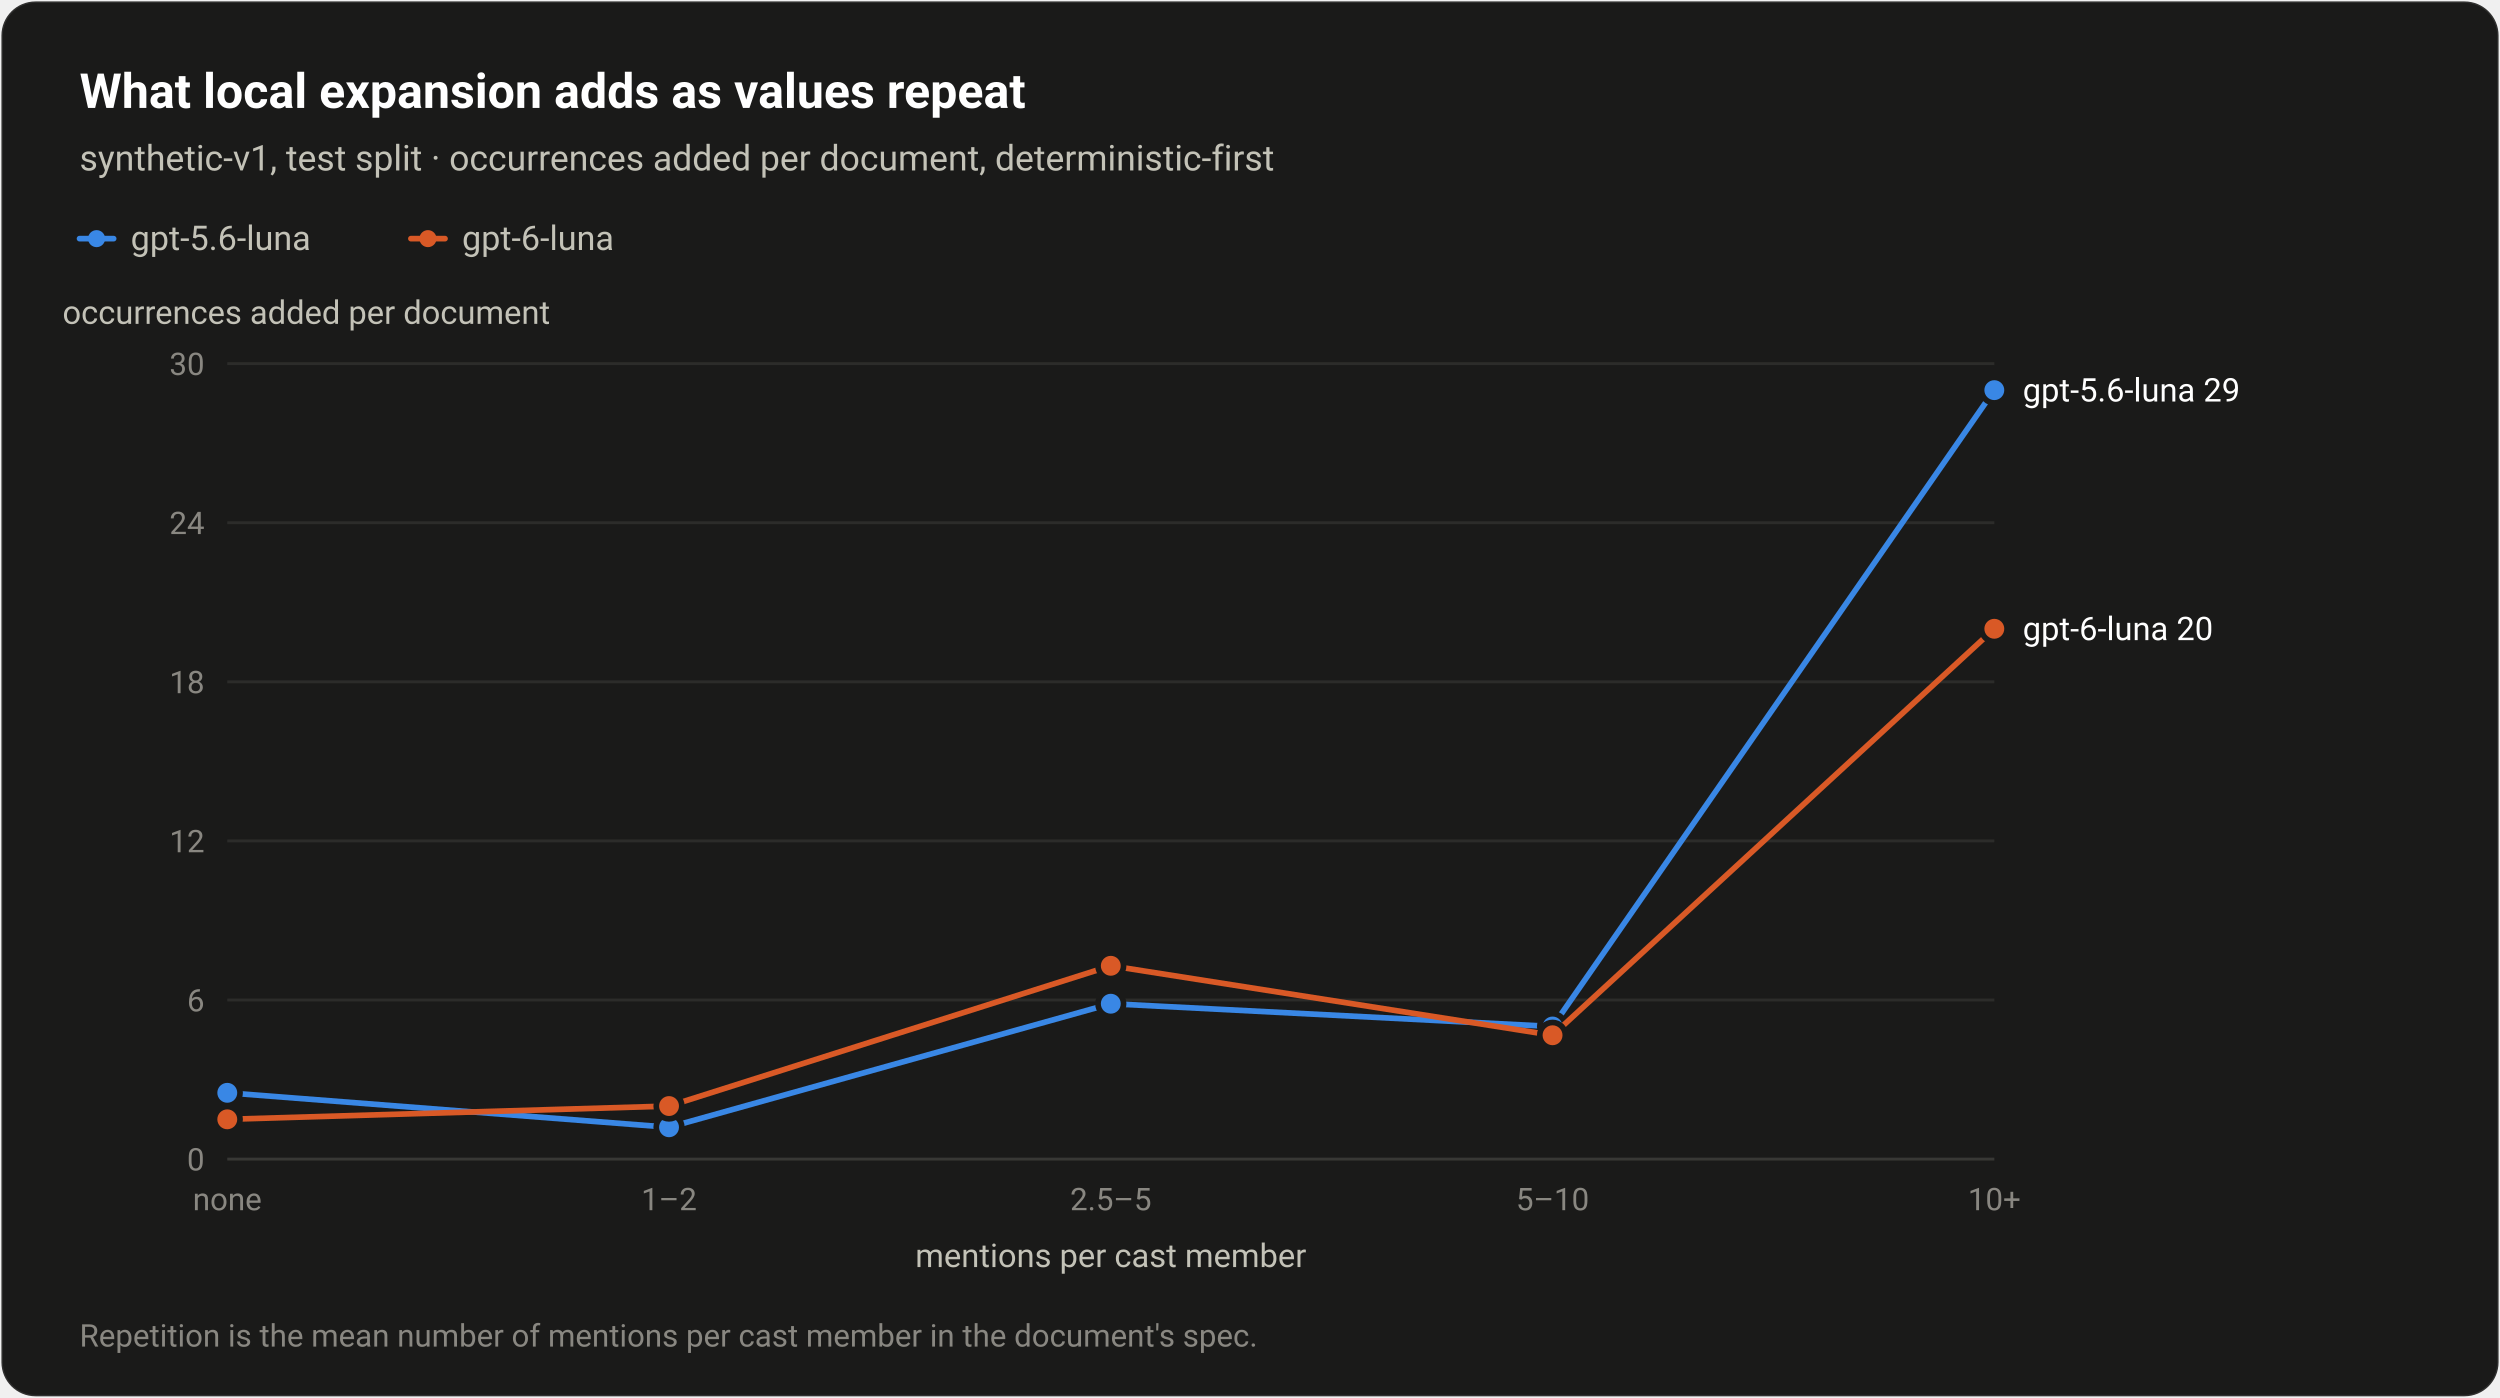
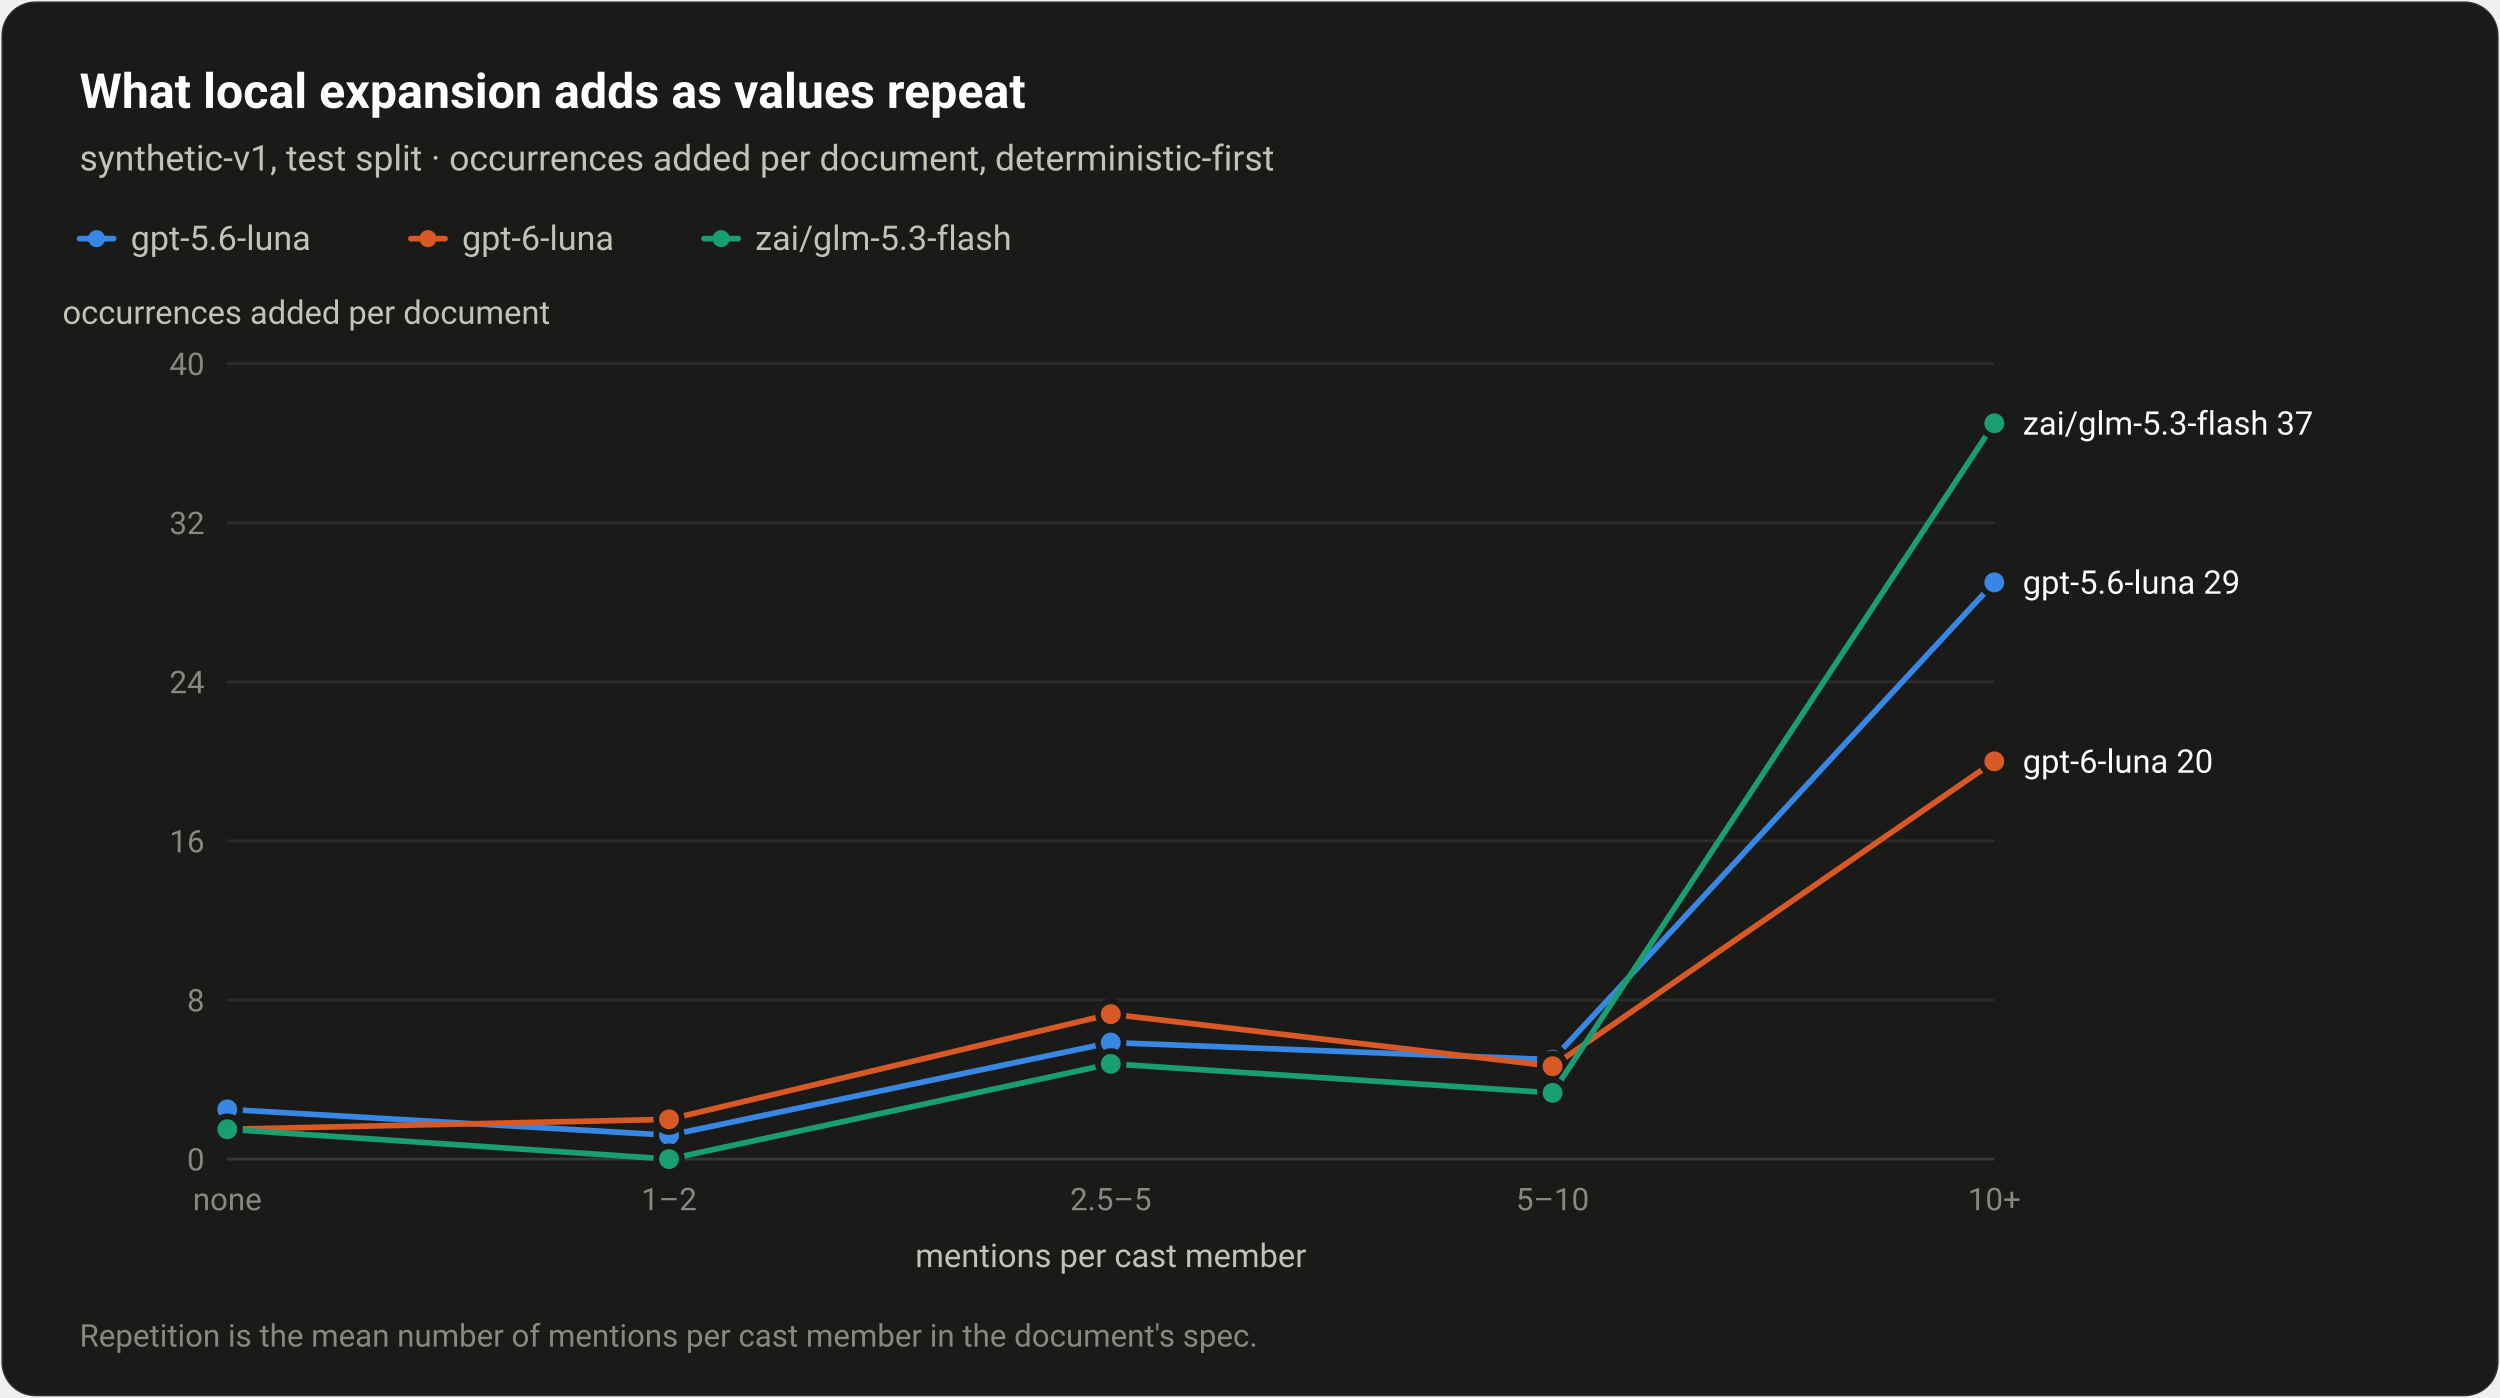
<svg xmlns="http://www.w3.org/2000/svg" width="880" height="492" viewBox="0 0 880 492" role="img" aria-labelledby="t d" font-family="system-ui, -apple-system, &quot;Segoe UI&quot;, Roboto, sans-serif">
  <rect x="0.5" y="0.5" width="879" height="491" rx="12" fill="#1a1a19" stroke="rgba(255,255,255,0.10)" />
  <text x="28" y="38" font-size="17" font-weight="600" fill="#ffffff">What local expansion adds as values repeat</text>
  <text x="28" y="60" font-size="12.5" fill="#c3c2b7">synthetic-v1, test split · occurrences added per document, deterministic-first</text>
  <line x1="28" y1="84" x2="40" y2="84" stroke="#3987e5" stroke-width="2" stroke-linecap="round" />
  <circle cx="34" cy="84" r="3" fill="#3987e5" />
  <text x="46" y="88" font-size="12" fill="#c3c2b7">gpt-5.6-luna</text>
  <line x1="144.64" y1="84" x2="156.64" y2="84" stroke="#d95926" stroke-width="2" stroke-linecap="round" />
  <circle cx="150.64" cy="84" r="3" fill="#d95926" />
  <text x="162.64" y="88" font-size="12" fill="#c3c2b7">gpt-6-luna</text>
+   <line x1="247.84" y1="84" x2="259.84" y2="84" stroke="#199e70" stroke-width="2" stroke-linecap="round" />
+   <circle cx="253.84" cy="84" r="3" fill="#199e70" />
+   <text x="265.84" y="88" font-size="12" fill="#c3c2b7">zai/glm-5.3-flash</text>
  <line x1="80" y1="408" x2="702" y2="408" stroke="#383835" />
  <text x="72" y="412" font-size="11" fill="#898781" text-anchor="end">0</text>
  <line x1="80" y1="352" x2="702" y2="352" stroke="#2c2c2a" />
-   <text x="72" y="356" font-size="11" fill="#898781" text-anchor="end">6</text>
+   <text x="72" y="356" font-size="11" fill="#898781" text-anchor="end">8</text>
  <line x1="80" y1="296" x2="702" y2="296" stroke="#2c2c2a" />
-   <text x="72" y="300" font-size="11" fill="#898781" text-anchor="end">12</text>
+   <text x="72" y="300" font-size="11" fill="#898781" text-anchor="end">16</text>
  <line x1="80" y1="240" x2="702" y2="240" stroke="#2c2c2a" />
-   <text x="72" y="244" font-size="11" fill="#898781" text-anchor="end">18</text>
+   <text x="72" y="244" font-size="11" fill="#898781" text-anchor="end">24</text>
  <line x1="80" y1="184" x2="702" y2="184" stroke="#2c2c2a" />
-   <text x="72" y="188" font-size="11" fill="#898781" text-anchor="end">24</text>
+   <text x="72" y="188" font-size="11" fill="#898781" text-anchor="end">32</text>
  <line x1="80" y1="128" x2="702" y2="128" stroke="#2c2c2a" />
-   <text x="72" y="132" font-size="11" fill="#898781" text-anchor="end">30</text>
+   <text x="72" y="132" font-size="11" fill="#898781" text-anchor="end">40</text>
  <text x="80" y="426" font-size="11" fill="#898781" text-anchor="middle">none</text>
  <text x="235.5" y="426" font-size="11" fill="#898781" text-anchor="middle">1–2</text>
  <text x="391" y="426" font-size="11" fill="#898781" text-anchor="middle">2.5–5</text>
  <text x="546.5" y="426" font-size="11" fill="#898781" text-anchor="middle">5–10</text>
  <text x="702" y="426" font-size="11" fill="#898781" text-anchor="middle">10+</text>
  <text x="391" y="446" font-size="11.5" fill="#c3c2b7" text-anchor="middle">mentions per cast member</text>
  <text x="22" y="114" font-size="11.5" fill="#c3c2b7">occurrences added per document</text>
-   <polyline points="80,384.67 235.5,396.8 391,353.31 546.5,361.33 702,137.33" fill="none" stroke="#3987e5" stroke-width="2" stroke-linejoin="round" stroke-linecap="round" />
+   <polyline points="80,390.5 235.5,399.6 391,366.98 546.5,373 702,205" fill="none" stroke="#3987e5" stroke-width="2" stroke-linejoin="round" stroke-linecap="round" />
  <g>
-     <circle cx="80" cy="384.67" r="12" fill="transparent" />
-     <circle cx="80" cy="384.67" r="4.5" fill="#3987e5" stroke="#1a1a19" stroke-width="2" />
+     <circle cx="80" cy="390.5" r="12" fill="transparent" />
+     <circle cx="80" cy="390.5" r="4.5" fill="#3987e5" stroke="#1a1a19" stroke-width="2" />
  </g>
  <g>
-     <circle cx="235.5" cy="396.8" r="12" fill="transparent" />
-     <circle cx="235.5" cy="396.8" r="4.5" fill="#3987e5" stroke="#1a1a19" stroke-width="2" />
+     <circle cx="235.5" cy="399.6" r="12" fill="transparent" />
+     <circle cx="235.5" cy="399.6" r="4.5" fill="#3987e5" stroke="#1a1a19" stroke-width="2" />
  </g>
  <g>
-     <circle cx="391" cy="353.31" r="12" fill="transparent" />
-     <circle cx="391" cy="353.31" r="4.5" fill="#3987e5" stroke="#1a1a19" stroke-width="2" />
+     <circle cx="391" cy="366.98" r="12" fill="transparent" />
+     <circle cx="391" cy="366.98" r="4.5" fill="#3987e5" stroke="#1a1a19" stroke-width="2" />
  </g>
  <g>
-     <circle cx="546.5" cy="361.33" r="12" fill="transparent" />
-     <circle cx="546.5" cy="361.33" r="4.5" fill="#3987e5" stroke="#1a1a19" stroke-width="2" />
+     <circle cx="546.5" cy="373" r="12" fill="transparent" />
+     <circle cx="546.5" cy="373" r="4.5" fill="#3987e5" stroke="#1a1a19" stroke-width="2" />
  </g>
  <g>
-     <circle cx="702" cy="137.33" r="12" fill="transparent" />
-     <circle cx="702" cy="137.33" r="4.5" fill="#3987e5" stroke="#1a1a19" stroke-width="2" />
+     <circle cx="702" cy="205" r="12" fill="transparent" />
+     <circle cx="702" cy="205" r="4.5" fill="#3987e5" stroke="#1a1a19" stroke-width="2" />
  </g>
-   <polyline points="80,394 235.5,389.33 391,339.96 546.5,364.41 702,221.33" fill="none" stroke="#d95926" stroke-width="2" stroke-linejoin="round" stroke-linecap="round" />
+   <polyline points="80,397.5 235.5,394 391,356.97 546.5,375.31 702,268" fill="none" stroke="#d95926" stroke-width="2" stroke-linejoin="round" stroke-linecap="round" />
  <g>
-     <circle cx="80" cy="394" r="12" fill="transparent" />
-     <circle cx="80" cy="394" r="4.5" fill="#d95926" stroke="#1a1a19" stroke-width="2" />
+     <circle cx="80" cy="397.5" r="12" fill="transparent" />
+     <circle cx="80" cy="397.5" r="4.5" fill="#d95926" stroke="#1a1a19" stroke-width="2" />
  </g>
  <g>
-     <circle cx="235.5" cy="389.33" r="12" fill="transparent" />
-     <circle cx="235.5" cy="389.33" r="4.5" fill="#d95926" stroke="#1a1a19" stroke-width="2" />
+     <circle cx="235.5" cy="394" r="12" fill="transparent" />
+     <circle cx="235.5" cy="394" r="4.5" fill="#d95926" stroke="#1a1a19" stroke-width="2" />
  </g>
  <g>
-     <circle cx="391" cy="339.96" r="12" fill="transparent" />
-     <circle cx="391" cy="339.96" r="4.5" fill="#d95926" stroke="#1a1a19" stroke-width="2" />
+     <circle cx="391" cy="356.97" r="12" fill="transparent" />
+     <circle cx="391" cy="356.97" r="4.5" fill="#d95926" stroke="#1a1a19" stroke-width="2" />
  </g>
  <g>
-     <circle cx="546.5" cy="364.41" r="12" fill="transparent" />
-     <circle cx="546.5" cy="364.41" r="4.5" fill="#d95926" stroke="#1a1a19" stroke-width="2" />
+     <circle cx="546.5" cy="375.31" r="12" fill="transparent" />
+     <circle cx="546.5" cy="375.31" r="4.5" fill="#d95926" stroke="#1a1a19" stroke-width="2" />
  </g>
  <g>
-     <circle cx="702" cy="221.33" r="12" fill="transparent" />
-     <circle cx="702" cy="221.33" r="4.5" fill="#d95926" stroke="#1a1a19" stroke-width="2" />
+     <circle cx="702" cy="268" r="12" fill="transparent" />
+     <circle cx="702" cy="268" r="4.5" fill="#d95926" stroke="#1a1a19" stroke-width="2" />
  </g>
-   <text x="712" y="141.33" font-size="11.5" fill="#ffffff">gpt-5.6-luna  29</text>
-   <text x="712" y="225.33" font-size="11.5" fill="#ffffff">gpt-6-luna  20</text>
+   <polyline points="80,397.5 235.5,408 391,374.47 546.5,384.69 702,149" fill="none" stroke="#199e70" stroke-width="2" stroke-linejoin="round" stroke-linecap="round" />
+   <g>
+     <circle cx="80" cy="397.5" r="12" fill="transparent" />
+     <circle cx="80" cy="397.5" r="4.5" fill="#199e70" stroke="#1a1a19" stroke-width="2" />
+   </g>
+   <g>
+     <circle cx="235.5" cy="408" r="12" fill="transparent" />
+     <circle cx="235.5" cy="408" r="4.5" fill="#199e70" stroke="#1a1a19" stroke-width="2" />
+   </g>
+   <g>
+     <circle cx="391" cy="374.47" r="12" fill="transparent" />
+     <circle cx="391" cy="374.47" r="4.5" fill="#199e70" stroke="#1a1a19" stroke-width="2" />
+   </g>
+   <g>
+     <circle cx="546.5" cy="384.69" r="12" fill="transparent" />
+     <circle cx="546.5" cy="384.69" r="4.5" fill="#199e70" stroke="#1a1a19" stroke-width="2" />
+   </g>
+   <g>
+     <circle cx="702" cy="149" r="12" fill="transparent" />
+     <circle cx="702" cy="149" r="4.5" fill="#199e70" stroke="#1a1a19" stroke-width="2" />
+   </g>
+   <text x="712" y="153" font-size="11.5" fill="#ffffff">zai/glm-5.3-flash  37</text>
+   <text x="712" y="209" font-size="11.5" fill="#ffffff">gpt-5.6-luna  29</text>
+   <text x="712" y="272" font-size="11.5" fill="#ffffff">gpt-6-luna  20</text>
  <text x="28" y="474" font-size="11" fill="#898781">Repetition is the mean number of mentions per cast member in the document's spec.</text>
</svg>
